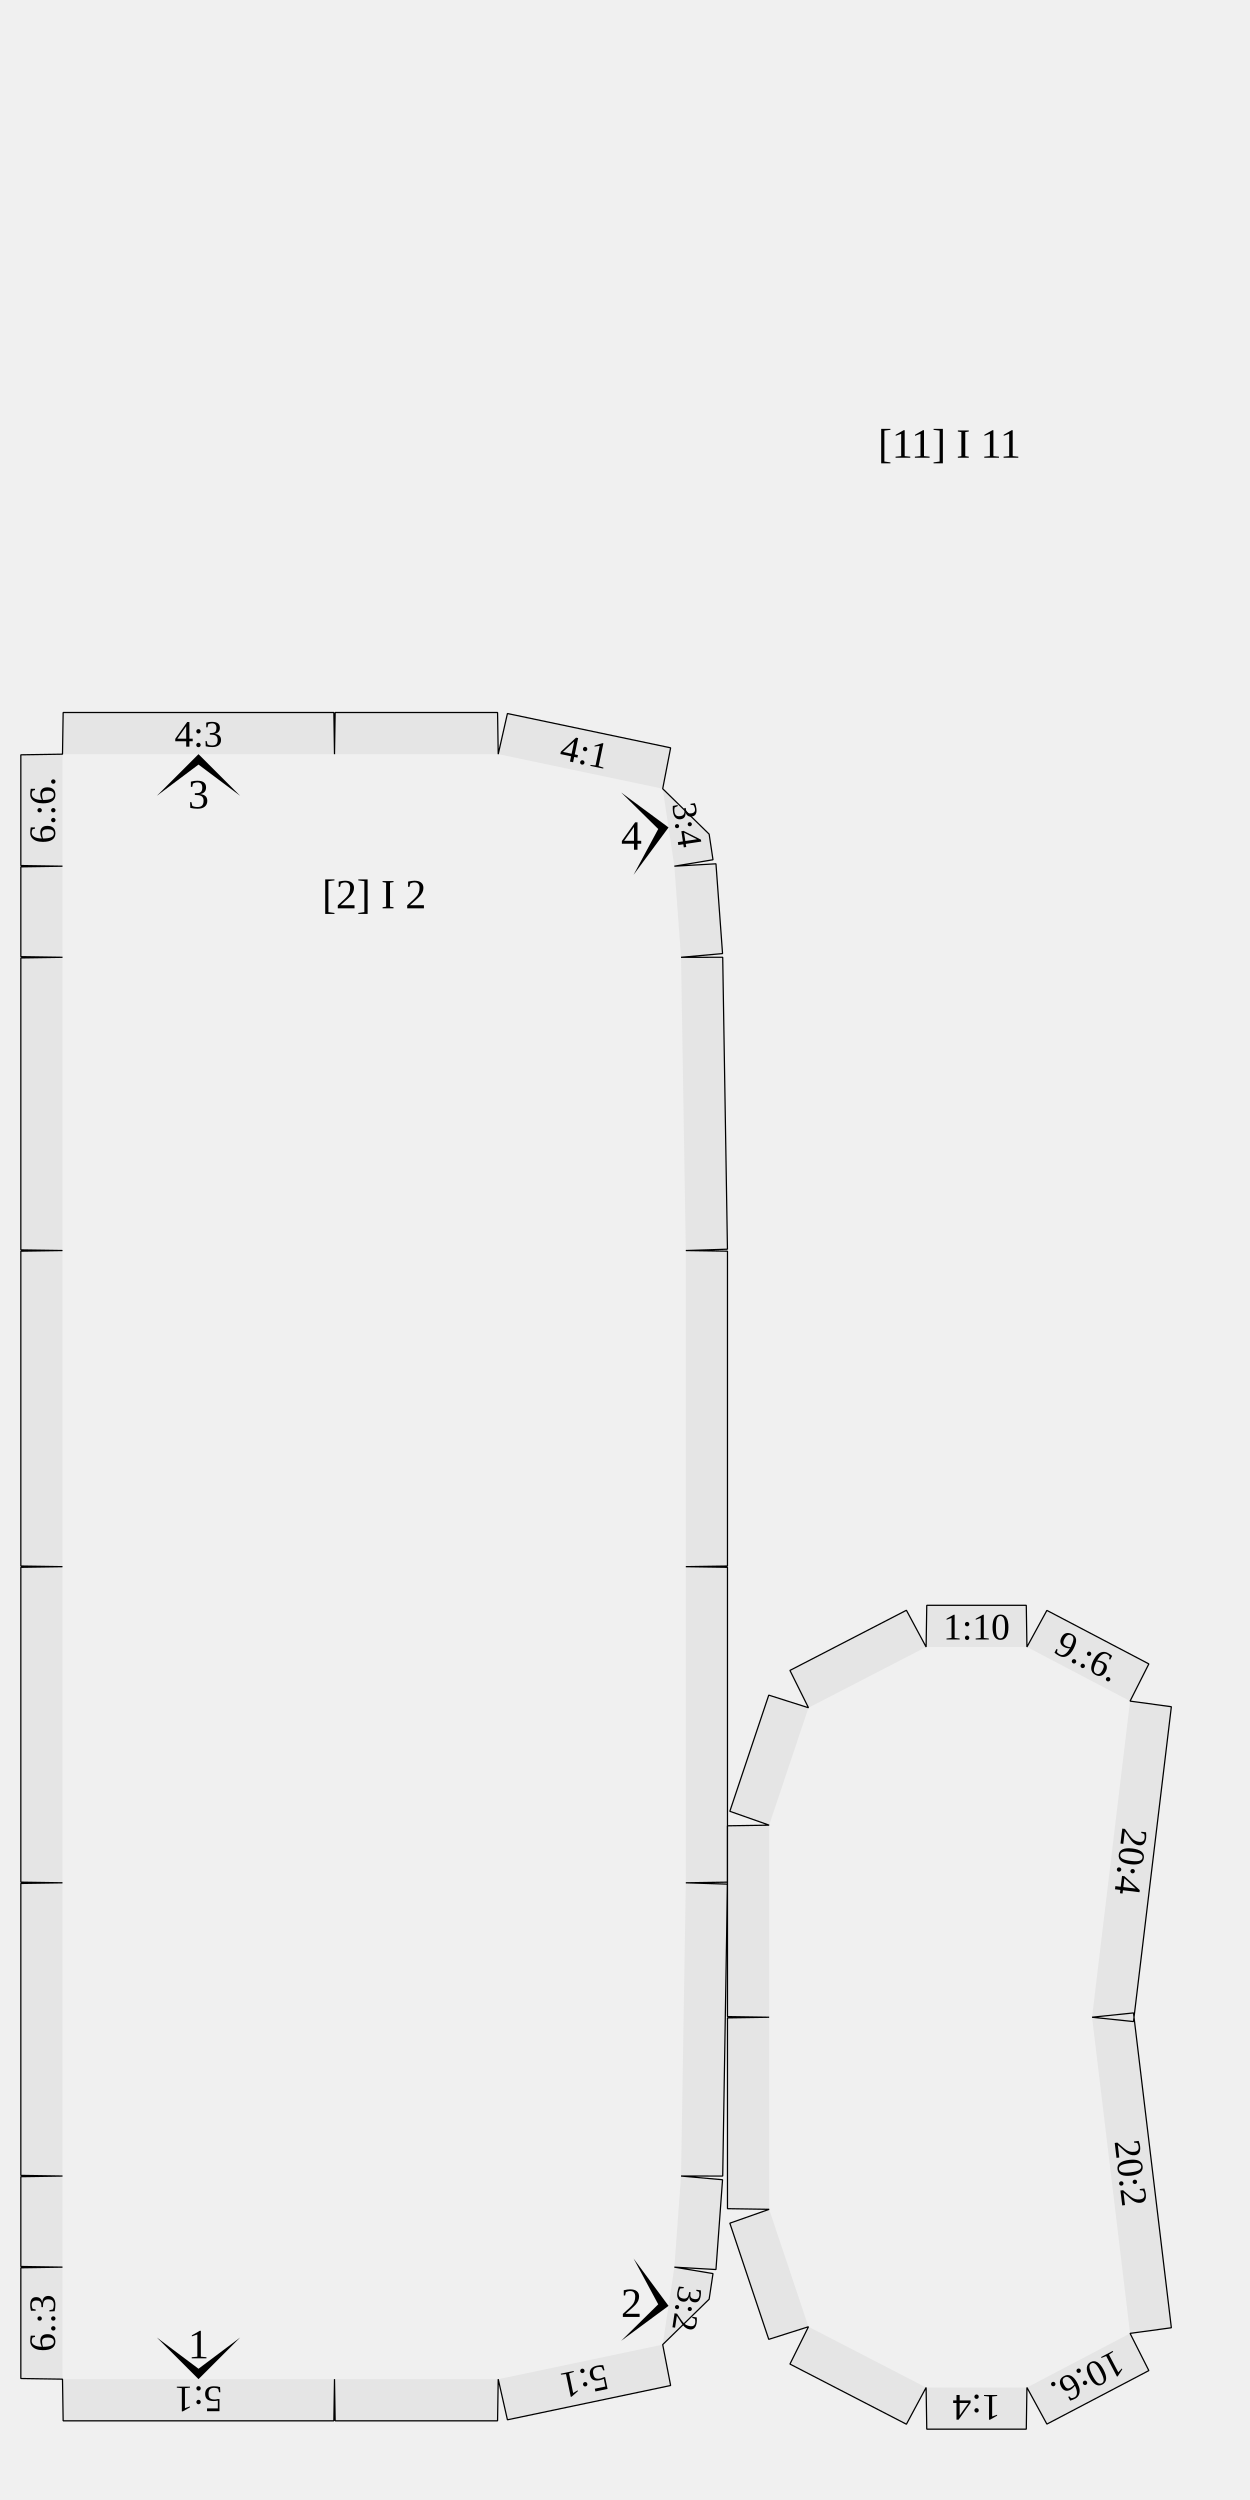
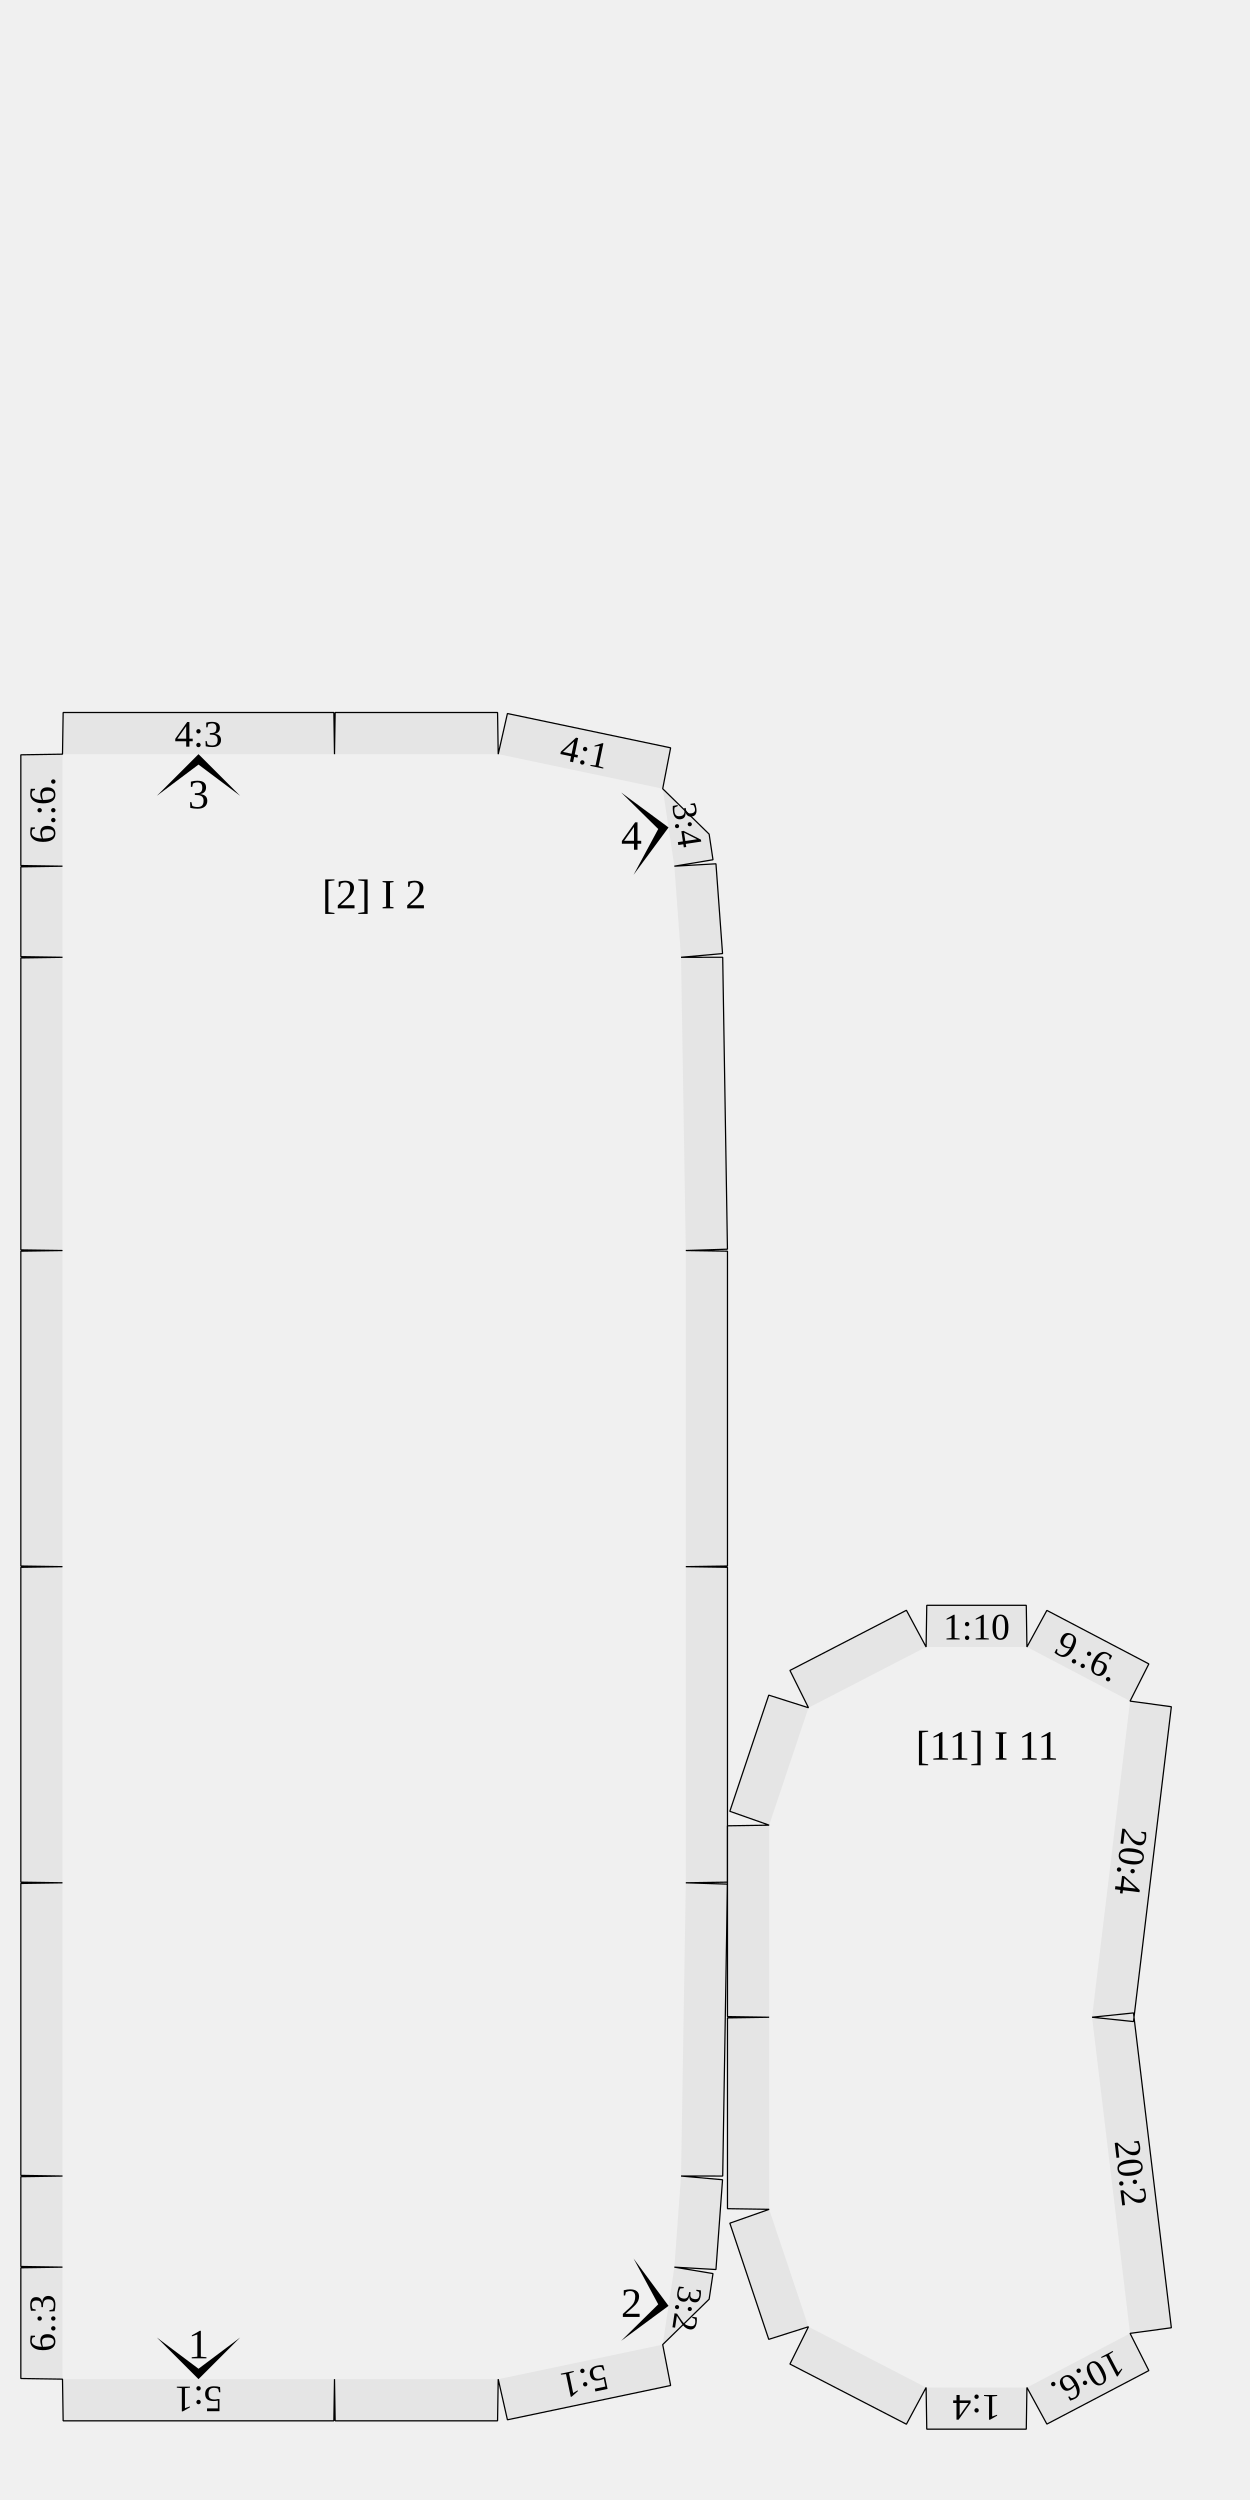
- <svg xmlns="http://www.w3.org/2000/svg" version="1.1" width="300.00mm" height="600.00mm" viewBox="0 0 300.00 600.00">
-   <style type="text/css">
+ <svg xmlns="http://www.w3.org/2000/svg" version="1.1" width="300.00mm" height="600.00mm" viewBox="0 0 300.00 600.00" id="svg2581">
+   <defs id="defs2585" />
+   <style type="text/css" id="style2469">
    path {
        fill: none;
        stroke-linecap: butt;
        stroke-linejoin: bevel;
        stroke-dasharray: none;
    }
    path.outer {
        stroke: #000000;
        stroke-dasharray: none;
        stroke-dashoffset: 0;
        stroke-width: 0.3;
        stroke-opacity: 1.0;
    }
    path.convex {
        stroke: #000000;
        stroke-dasharray: 0.50,1.00;
        stroke-dashoffset:0;
        stroke-width:0.2;
        stroke-opacity: 1.0
    }
    path.concave {
        stroke: #000000;
        stroke-dasharray: 1.00,0.50,0.20,0.50;
        stroke-dashoffset: 0;
        stroke-width: 0.2;
        stroke-opacity: 1.0
    }
    path.freestyle {
        stroke: #000000;
        stroke-dasharray: none;
        stroke-dashoffset: 0;
        stroke-width: 0.2;
        stroke-opacity: 1.0
    }
    path.outer_background {
        stroke: #ffffff;
        stroke-opacity: 1.0;
        stroke-width: 0.5
    }
    path.inner_background {
        stroke: #ffffff;
        stroke-opacity: 1.0;
        stroke-width: 0.2
    }
    path.sticker {
        fill: #e5e5e5;
        stroke: none;
        fill-opacity: 1.0;
    }
    path.arrow {
        fill: #000000;
    }
    text {
        font-style: normal;
        fill: #000000;
        fill-opacity: 1.0;
        stroke: none;
    }
    text, tspan {
        text-anchor:middle;
    }
    </style>
-   <g>
-     <g>
-       <text transform="translate(89.79716 218)" style="font-size:10.00">
-         <tspan>[2] I 2</tspan>
-       </text>
-       <path class="sticker" d=" M 15 451.872 L 5 451.715 L 5 376.157 L 15 376 Z M 15 544.113 L 5 543.956 L 5 522.407 L 15 522.25 Z M 80.28 571 L 80.123 581 L 15.157 581 L 15 571 Z M 159.048 562.703 L 160.951 572.521 L 121.783 580.754 L 119.572 571 Z M 15 522.25 L 5 522.093 L 5 452.029 L 15 451.872 Z M 15 571 L 5 570.843 L 5 544.27 L 15 544.113 Z M 163.449 522.25 L 173.411 523.138 L 171.831 544.688 L 161.846 544.113 Z M 164.594 376 L 174.594 376.157 L 174.594 451.715 L 164.594 451.872 Z M 164.594 451.872 L 174.59 452.192 L 173.451 522.256 L 163.449 522.25 Z M 161.846 544.113 L 171.119 545.658 L 170.194 551.806 L 159.048 562.703 Z M 119.572 571 L 119.415 581 L 80.437 581 L 80.28 571 Z M 15 376 L 5 375.843 L 5 300.285 L 15 300.128 Z M 15 229.75 L 5 229.593 L 5 208.044 L 15 207.887 Z M 15 181 L 15.157 171 L 80.123 171 L 80.28 181 Z M 119.572 181 L 121.783 171.246 L 160.951 179.479 L 159.048 189.297 Z M 15 300.128 L 5 299.971 L 5 229.907 L 15 229.75 Z M 15 207.887 L 5 207.73 L 5 181.157 L 15 181 Z M 161.846 207.887 L 171.831 207.312 L 173.411 228.862 L 163.449 229.75 Z M 164.594 300.128 L 174.594 300.285 L 174.594 375.843 L 164.594 376 Z M 163.449 229.75 L 173.451 229.744 L 174.59 299.808 L 164.594 300.128 Z M 159.048 189.297 L 170.194 200.194 L 171.119 206.342 L 161.846 207.887 Z M 80.28 181 L 80.437 171 L 119.415 171 L 119.572 181 Z " />
-       <path class="outer" d=" M 5 299.971 L 5 229.907 L 15 229.75 L 5 229.593 L 5 208.044 L 15 207.887 L 5 207.73 L 5 181.157 L 15 181 L 15.157 171 L 80.123 171 L 80.28 181 L 80.437 171 L 119.415 171 L 119.572 181 L 121.783 171.246 L 160.951 179.479 L 159.048 189.297 L 170.194 200.194 L 171.119 206.342 L 161.846 207.887 L 171.831 207.312 L 173.411 228.862 L 163.449 229.75 L 173.451 229.744 L 174.59 299.808 L 164.594 300.128 L 174.594 300.285 L 174.594 375.843 L 164.594 376 L 174.594 376.157 L 174.594 451.715 L 164.594 451.872 L 174.59 452.192 L 173.451 522.256 L 163.449 522.25 L 173.411 523.138 L 171.831 544.688 L 161.846 544.113 L 171.119 545.658 L 170.194 551.806 L 159.048 562.703 L 160.951 572.521 L 121.783 580.754 L 119.572 571 L 119.415 581 L 80.437 581 L 80.28 571 L 80.123 581 L 15.157 581 L 15 571 L 5 570.843 L 5 544.27 L 15 544.113 L 5 543.956 L 5 522.407 L 15 522.25 L 5 522.093 L 5 452.029 L 15 451.872 L 5 451.715 L 5 376.157 L 15 376 L 5 375.843 L 5 300.285 L 15 300.128 Z " />
-       <g>
-         <path transform="matrix(-10 0.000002 -0.000002 -10 47.64021 571)" class="arrow" d="M 0 0 L 1 1 L 0 0.25 L -1 1 Z" />
-         <text transform="translate(47.6402 566)" style="font-size:10.00">
-           <tspan>1</tspan>
-         </text>
-       </g>
-       <text transform="matrix(-1 0 -0 -1 47.64021 572.8)" style="font-size:9.00">
-         <tspan>5:1</tspan>
-       </text>
-       <text transform="matrix(-0.978617 0.205692 -0.205692 -0.978617 139.6803 568.6128)" style="font-size:9.00">
-         <tspan>5:1</tspan>
-       </text>
-       <text transform="matrix(0 -1 1 0 13.20006 557.5566)" style="font-size:9.00">
-         <tspan>6.:3</tspan>
-       </text>
-       <g>
-         <path transform="matrix(-1.488461 9.888604 -9.888604 -1.488461 160.4472 553.4079)" class="arrow" d="M 0 0 L 1 1 L 0 0.25 L -1 1 Z" />
-         <text transform="translate(151.5475 556.0683)" style="font-size:10.00">
-           <tspan>2</tspan>
-         </text>
-       </g>
-       <text transform="matrix(-0.148846 0.98886 -0.98886 -0.148846 162.1203 553.6597)" style="font-size:8.46">
-         <tspan>3:2</tspan>
-       </text>
-       <g>
-         <path transform="matrix(10 0 0 10 47.64015 181)" class="arrow" d="M 0 0 L 1 1 L 0 0.25 L -1 1 Z" />
-         <text transform="translate(47.64015 194.0001)" style="font-size:10.00">
-           <tspan>3</tspan>
-         </text>
-       </g>
-       <text transform="matrix(1 0 0 1 47.64015 179.2)" style="font-size:9.00">
-         <tspan>4:3</tspan>
-       </text>
-       <text transform="matrix(0.978617 0.205691 -0.205691 0.978617 139.6803 183.3872)" style="font-size:9.00">
-         <tspan>4:1</tspan>
-       </text>
-       <text transform="matrix(0 -1 1 0 13.2 194.4435)" style="font-size:9.00">
-         <tspan>6.:6.</tspan>
-       </text>
-       <g>
-         <path transform="matrix(1.488461 9.888604 -9.888604 1.488461 160.4472 198.5921)" class="arrow" d="M 0 0 L 1 1 L 0 0.25 L -1 1 Z" />
-         <text transform="translate(151.5475 203.9317)" style="font-size:10.00">
-           <tspan>4</tspan>
-         </text>
-       </g>
-       <text transform="matrix(0.148846 0.98886 -0.98886 0.148846 162.1203 198.3403)" style="font-size:8.46">
-         <tspan>3:4</tspan>
+   <g id="g2543">
+     <text transform="translate(89.79716,218)" style="font-size:10px" id="text2473">
+       <tspan id="tspan2471">[2] I 2</tspan>
+     </text>
+     <path class="sticker" d="m 15,451.872 -10,-0.157 -3e-5,-75.558 10,-0.157 z m 3e-5,92.241 -10,-0.157 v -21.549 l 10,-0.157 z m 65.28,26.887 -0.157,10 -64.966,2e-5 -0.157,-10 z m 78.768,-8.297 1.903,9.818 -39.169,8.233 -2.211,-9.754 z m -144.048,-40.453 -10,-0.157 -2.9e-5,-70.064 10,-0.157 z m 0,48.75 -10,-0.157 V 544.27 l 10,-0.157 z M 163.449,522.25 l 9.962,0.888 -1.58,21.55 -9.985,-0.575 z m 1.145,-146.25 10,0.157 v 75.558 l -10,0.157 z m 0,75.872 9.996,0.32 -1.14,70.064 -10.001,-0.006 z m -2.748,92.241 9.273,1.545 -0.925,6.148 -11.145,10.896 z m -42.274,26.887 -0.157,10 H 80.437 l -0.157,-10 z M 15,376 l -10,-0.157 3e-5,-75.558 10,-0.157 z m 0,-146.25 -10,-0.157 v -21.549 l 10,-0.157 z m 0,-48.75 0.157,-10 h 64.966 l 0.157,10 z m 104.572,0 2.211,-9.754 39.169,8.233 -1.903,9.818 z M 15,300.128 l -10,-0.157 L 5,229.907 15,229.75 Z m -2.9e-5,-92.241 -10,-0.157 v -26.573 l 10,-0.157 z m 146.846,-3e-5 9.985,-0.575 1.58,21.55 -9.962,0.888 z m 2.748,92.241 10,0.157 v 75.558 l -10,0.157 z m -1.145,-70.378 10.001,-0.006 1.14,70.064 -9.996,0.32 z m -4.401,-40.453 11.145,10.896 0.925,6.148 -9.273,1.545 z m -78.768,-8.297 0.157,-10 h 38.977 l 0.157,10 z" id="path2475" />
+     <path class="outer" d="M 5,299.971 5,229.907 l 10,-0.157 -10,-0.157 v -21.549 l 10,-0.157 -10,-0.157 v -26.573 l 10,-0.157 0.157,-10 h 64.966 l 0.157,10 0.157,-10 h 38.977 l 0.157,10 2.211,-9.754 39.169,8.233 -1.903,9.818 11.145,10.896 0.925,6.148 -9.273,1.545 9.985,-0.575 1.58,21.55 -9.962,0.888 10.001,-0.006 1.14,70.064 -9.996,0.32 10,0.157 v 75.558 l -10,0.157 10,0.157 v 75.558 l -10,0.157 9.996,0.32 -1.14,70.064 -10.001,-0.006 9.962,0.888 -1.58,21.55 -9.985,-0.575 9.273,1.545 -0.925,6.148 -11.145,10.896 1.903,9.818 -39.169,8.233 -2.211,-9.754 -0.157,10 H 80.437 l -0.157,-10 -0.157,10 -64.966,2e-5 -0.157,-10 -10,-0.157 V 544.27 l 10,-0.157 -10,-0.157 v -21.549 l 10,-0.157 -10,-0.157 -2.9e-5,-70.064 10,-0.157 -10,-0.157 -3e-5,-75.558 10,-0.157 -10,-0.157 3e-5,-75.558 10,-0.157 z" id="path2477" />
+     <g id="g2485">
+       <path transform="matrix(-10,2e-6,-2e-6,-10,47.64021,571)" class="arrow" d="M 0,0 1,1 0,0.25 -1,1 Z" id="path2479" />
+       <text transform="translate(47.6402,566)" style="font-size:10px" id="text2483">
+         <tspan id="tspan2481">1</tspan>
      </text>
    </g>
-     <g>
-       <text transform="translate(227.8595 109.8619)" style="font-size:10.00">
-         <tspan>[11] I 11</tspan>
-       </text>
-       <path class="sticker" d=" M 194.034 558.418 L 184.502 561.445 L 175.162 533.564 L 184.594 530.238 Z M 222.266 573 L 217.537 581.813 L 189.585 567.375 L 194.034 558.418 Z M 262.091 484.138 L 272.039 483.1 L 281.125 558.66 L 271.215 560.01 Z M 184.594 530.238 L 174.594 530.081 L 174.594 484.295 L 184.594 484.138 Z M 246.465 573 L 246.308 583 L 222.423 583 L 222.266 573 Z M 271.215 560.01 L 275.723 568.938 L 251.251 581.782 L 246.465 573 Z M 184.594 438.038 L 175.162 434.713 L 184.502 406.831 L 194.034 409.858 Z M 194.034 409.858 L 189.585 400.902 L 217.537 386.463 L 222.266 395.276 Z M 271.215 408.266 L 281.125 409.616 L 272.039 485.176 L 262.091 484.138 Z M 184.594 484.138 L 174.594 483.981 L 174.594 438.195 L 184.594 438.038 Z M 222.266 395.276 L 222.423 385.276 L 246.308 385.276 L 246.465 395.276 Z M 246.465 395.276 L 251.251 386.495 L 275.723 399.339 L 271.215 408.266 Z " />
-       <path class="outer" d=" M 222.423 385.276 L 246.308 385.276 L 246.465 395.276 L 251.251 386.495 L 275.723 399.339 L 271.215 408.266 L 281.125 409.616 L 272.039 485.176 L 262.091 484.138 L 272.039 483.1 L 281.125 558.66 L 271.215 560.01 L 275.723 568.938 L 251.251 581.782 L 246.465 573 L 246.308 583 L 222.423 583 L 222.266 573 L 217.537 581.813 L 189.585 567.375 L 194.034 558.418 L 184.502 561.445 L 175.162 533.564 L 184.594 530.238 L 174.594 530.081 L 174.594 484.295 L 184.594 484.138 L 174.594 483.981 L 174.594 438.195 L 184.594 438.038 L 175.162 434.713 L 184.502 406.831 L 194.034 409.858 L 189.585 400.902 L 217.537 386.463 L 222.266 395.276 Z " />
-       <text transform="matrix(0.119388 0.992848 -0.992848 0.119388 268.4403 521.8592)" style="font-size:9.00">
-         <tspan>20:2</tspan>
-       </text>
-       <text transform="matrix(-1 -0 0 -1 234.3655 574.8)" style="font-size:9.00">
-         <tspan>1:4</tspan>
-       </text>
-       <text transform="matrix(-0.885455 0.464726 -0.464726 -0.885455 259.6764 568.0989)" style="font-size:9.00">
-         <tspan>10:6.</tspan>
-       </text>
-       <text transform="matrix(-0.119388 0.992848 -0.992848 -0.119388 268.4403 446.417)" style="font-size:9.00">
-         <tspan>20:4</tspan>
-       </text>
-       <text transform="matrix(1 -0.000001 0.000001 1 234.3654 393.4762)" style="font-size:9.00">
-         <tspan>1:10</tspan>
-       </text>
-       <text transform="matrix(0.885455 0.464725 -0.464725 0.885455 259.6763 400.1773)" style="font-size:9.00">
-         <tspan>9.:6.</tspan>
+     <text transform="rotate(180,23.8201,286.4)" style="font-size:9px" id="text2489">
+       <tspan id="tspan2487">5:1</tspan>
+     </text>
+     <text transform="rotate(168.13,40.28435,291.5668)" style="font-size:9px" id="text2493">
+       <tspan id="tspan2491">5:1</tspan>
+     </text>
+     <text transform="rotate(-90,285.3783,272.1783)" style="font-size:9px" id="text2497">
+       <tspan id="tspan2495">6.:3</tspan>
+     </text>
+     <g id="g2505">
+       <path transform="matrix(-1.488461,9.888604,-9.888604,-1.488461,160.4472,553.4079)" class="arrow" d="M 0,0 1,1 0,0.25 -1,1 Z" id="path2499" />
+       <text transform="translate(151.5475,556.0683)" style="font-size:10px" id="text2503">
+         <tspan id="tspan2501">2</tspan>
      </text>
    </g>
+     <text transform="rotate(98.56006,-157.219,346.6019)" style="font-size:8.46px" id="text2509">
+       <tspan id="tspan2507">3:2</tspan>
+     </text>
+     <g id="g2517">
+       <path transform="matrix(10,0,0,10,47.64015,181)" class="arrow" d="M 0,0 1,1 0,0.25 -1,1 Z" id="path2511" />
+       <text transform="translate(47.64015,194.0001)" style="font-size:10px" id="text2515">
+         <tspan id="tspan2513">3</tspan>
+       </text>
+     </g>
+     <text transform="translate(47.64015,179.2001)" style="font-size:9px" id="text2521">
+       <tspan id="tspan2519">4:3</tspan>
+     </text>
+     <text transform="rotate(11.86995,-812.1943,763.5113)" style="font-size:9px" id="text2525">
+       <tspan id="tspan2523">4:1</tspan>
+     </text>
+     <text transform="rotate(-90,103.8217,90.62173)" style="font-size:9px" id="text2529">
+       <tspan id="tspan2527">6.:6.</tspan>
+     </text>
+     <g id="g2537">
+       <path transform="matrix(1.488461,9.888604,-9.888604,1.488461,160.4472,198.5921)" class="arrow" d="M 0,0 1,1 0,0.25 -1,1 Z" id="path2531" />
+       <text transform="translate(151.5475,203.9317)" style="font-size:10px" id="text2535">
+         <tspan id="tspan2533">4</tspan>
+       </text>
+     </g>
+     <text transform="rotate(81.43994,-34.1545,193.3449)" style="font-size:8.46px" id="text2541">
+       <tspan id="tspan2539">3:4</tspan>
+     </text>
  </g>
+   <text style="font-size:10px" id="text2547" x="236.916" y="422.315">
+     <tspan id="tspan2545">[11] I 11</tspan>
+   </text>
+   <path class="sticker" d="m 194.034,558.418 -9.532,3.028 -9.34,-27.882 9.432,-3.325 z m 28.232,14.582 -4.729,8.813 -27.953,-14.438 4.45,-8.957 z m 39.825,-88.862 9.947,-1.038 9.086,75.56 -9.91,1.35 z m -77.497,46.1 -10,-0.157 1e-5,-45.786 10,-0.157 z m 61.87,42.762 -0.157,10 h -23.884 l -0.157,-10 z m 24.75,-12.99 4.508,8.928 -24.472,12.844 -4.786,-8.782 z m -86.621,-121.972 -9.432,-3.325 9.34,-27.882 9.532,3.028 z m 9.44,-28.18 -4.45,-8.957 27.953,-14.438 4.729,8.813 z m 77.181,-1.592 9.91,1.35 -9.086,75.56 -9.947,-1.038 z m -86.621,75.872 -10,-0.157 v -45.786 l 10,-0.157 z m 37.672,-88.862 0.157,-10 23.884,-2e-5 0.157,10 z m 24.199,-2e-5 4.786,-8.782 24.472,12.844 -4.508,8.928 z" id="path2549" />
+   <path class="outer" d="m 222.423,385.276 23.884,-2e-5 0.157,10 4.786,-8.782 24.472,12.844 -4.508,8.928 9.91,1.35 -9.086,75.56 -9.947,-1.038 9.947,-1.038 9.086,75.56 -9.91,1.35 4.508,8.928 -24.472,12.844 -4.786,-8.782 -0.157,10 h -23.884 l -0.157,-10 -4.729,8.813 -27.953,-14.438 4.45,-8.957 -9.532,3.028 -9.34,-27.882 9.432,-3.325 -10,-0.157 1e-5,-45.786 10,-0.157 -10,-0.157 v -45.786 l 10,-0.157 -9.432,-3.325 9.34,-27.882 9.532,3.028 -4.45,-8.957 27.953,-14.438 4.729,8.813 z" id="path2551" />
+   <text transform="rotate(83.14322)" style="font-size:9px" id="text2555" x="550.175" y="-204.217">
+     <tspan id="tspan2553">20:2</tspan>
+   </text>
+   <text transform="scale(-1)" style="font-size:9px" id="text2559" x="-234.365" y="-574.8">
+     <tspan id="tspan2557">1:4</tspan>
+   </text>
+   <text transform="rotate(152.3075)" style="font-size:9px" id="text2563" x="34.079" y="-623.704">
+     <tspan id="tspan2561">10:6.</tspan>
+   </text>
+   <text transform="rotate(96.85678)" style="font-size:9px" id="text2567" x="411.176" y="-319.817">
+     <tspan id="tspan2565">20:4</tspan>
+   </text>
+   <text style="font-size:9px" id="text2571" x="234.365" y="393.476">
+     <tspan id="tspan2569">1:10</tspan>
+   </text>
+   <text transform="rotate(27.69243)" style="font-size:9px" id="text2575" x="415.904" y="233.661">
+     <tspan id="tspan2573">9.:6.</tspan>
+   </text>
</svg>
